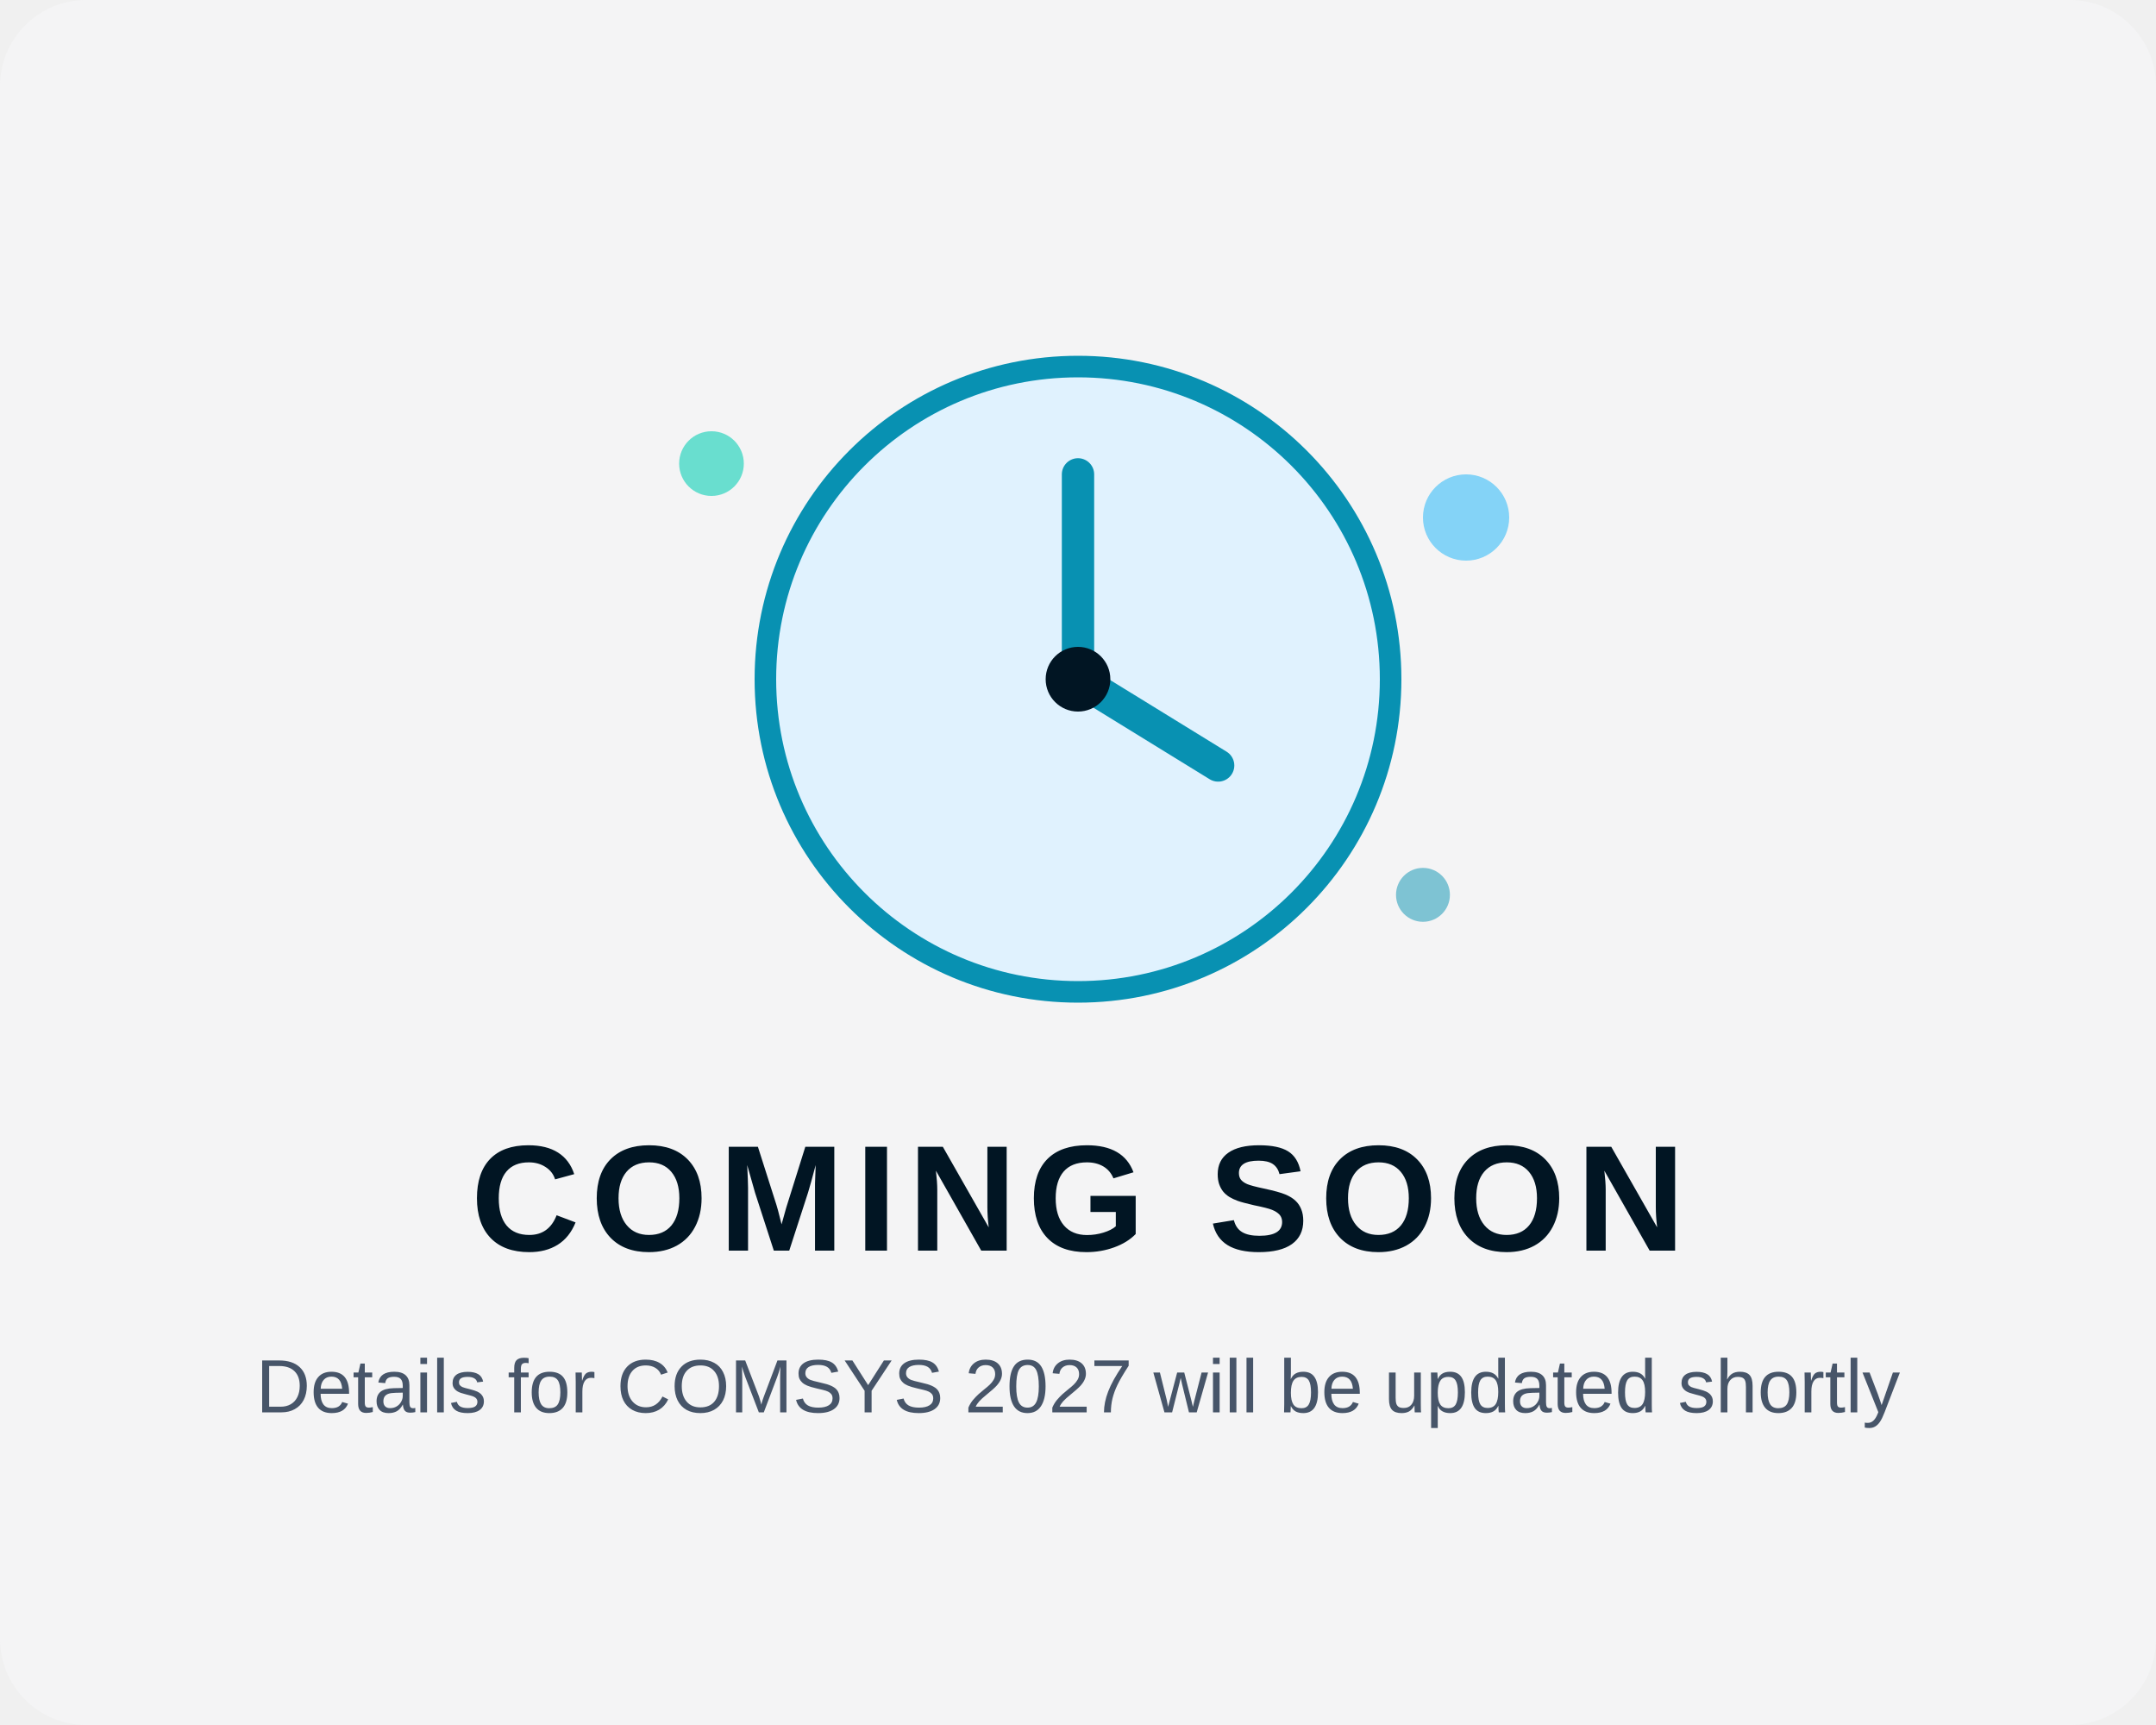
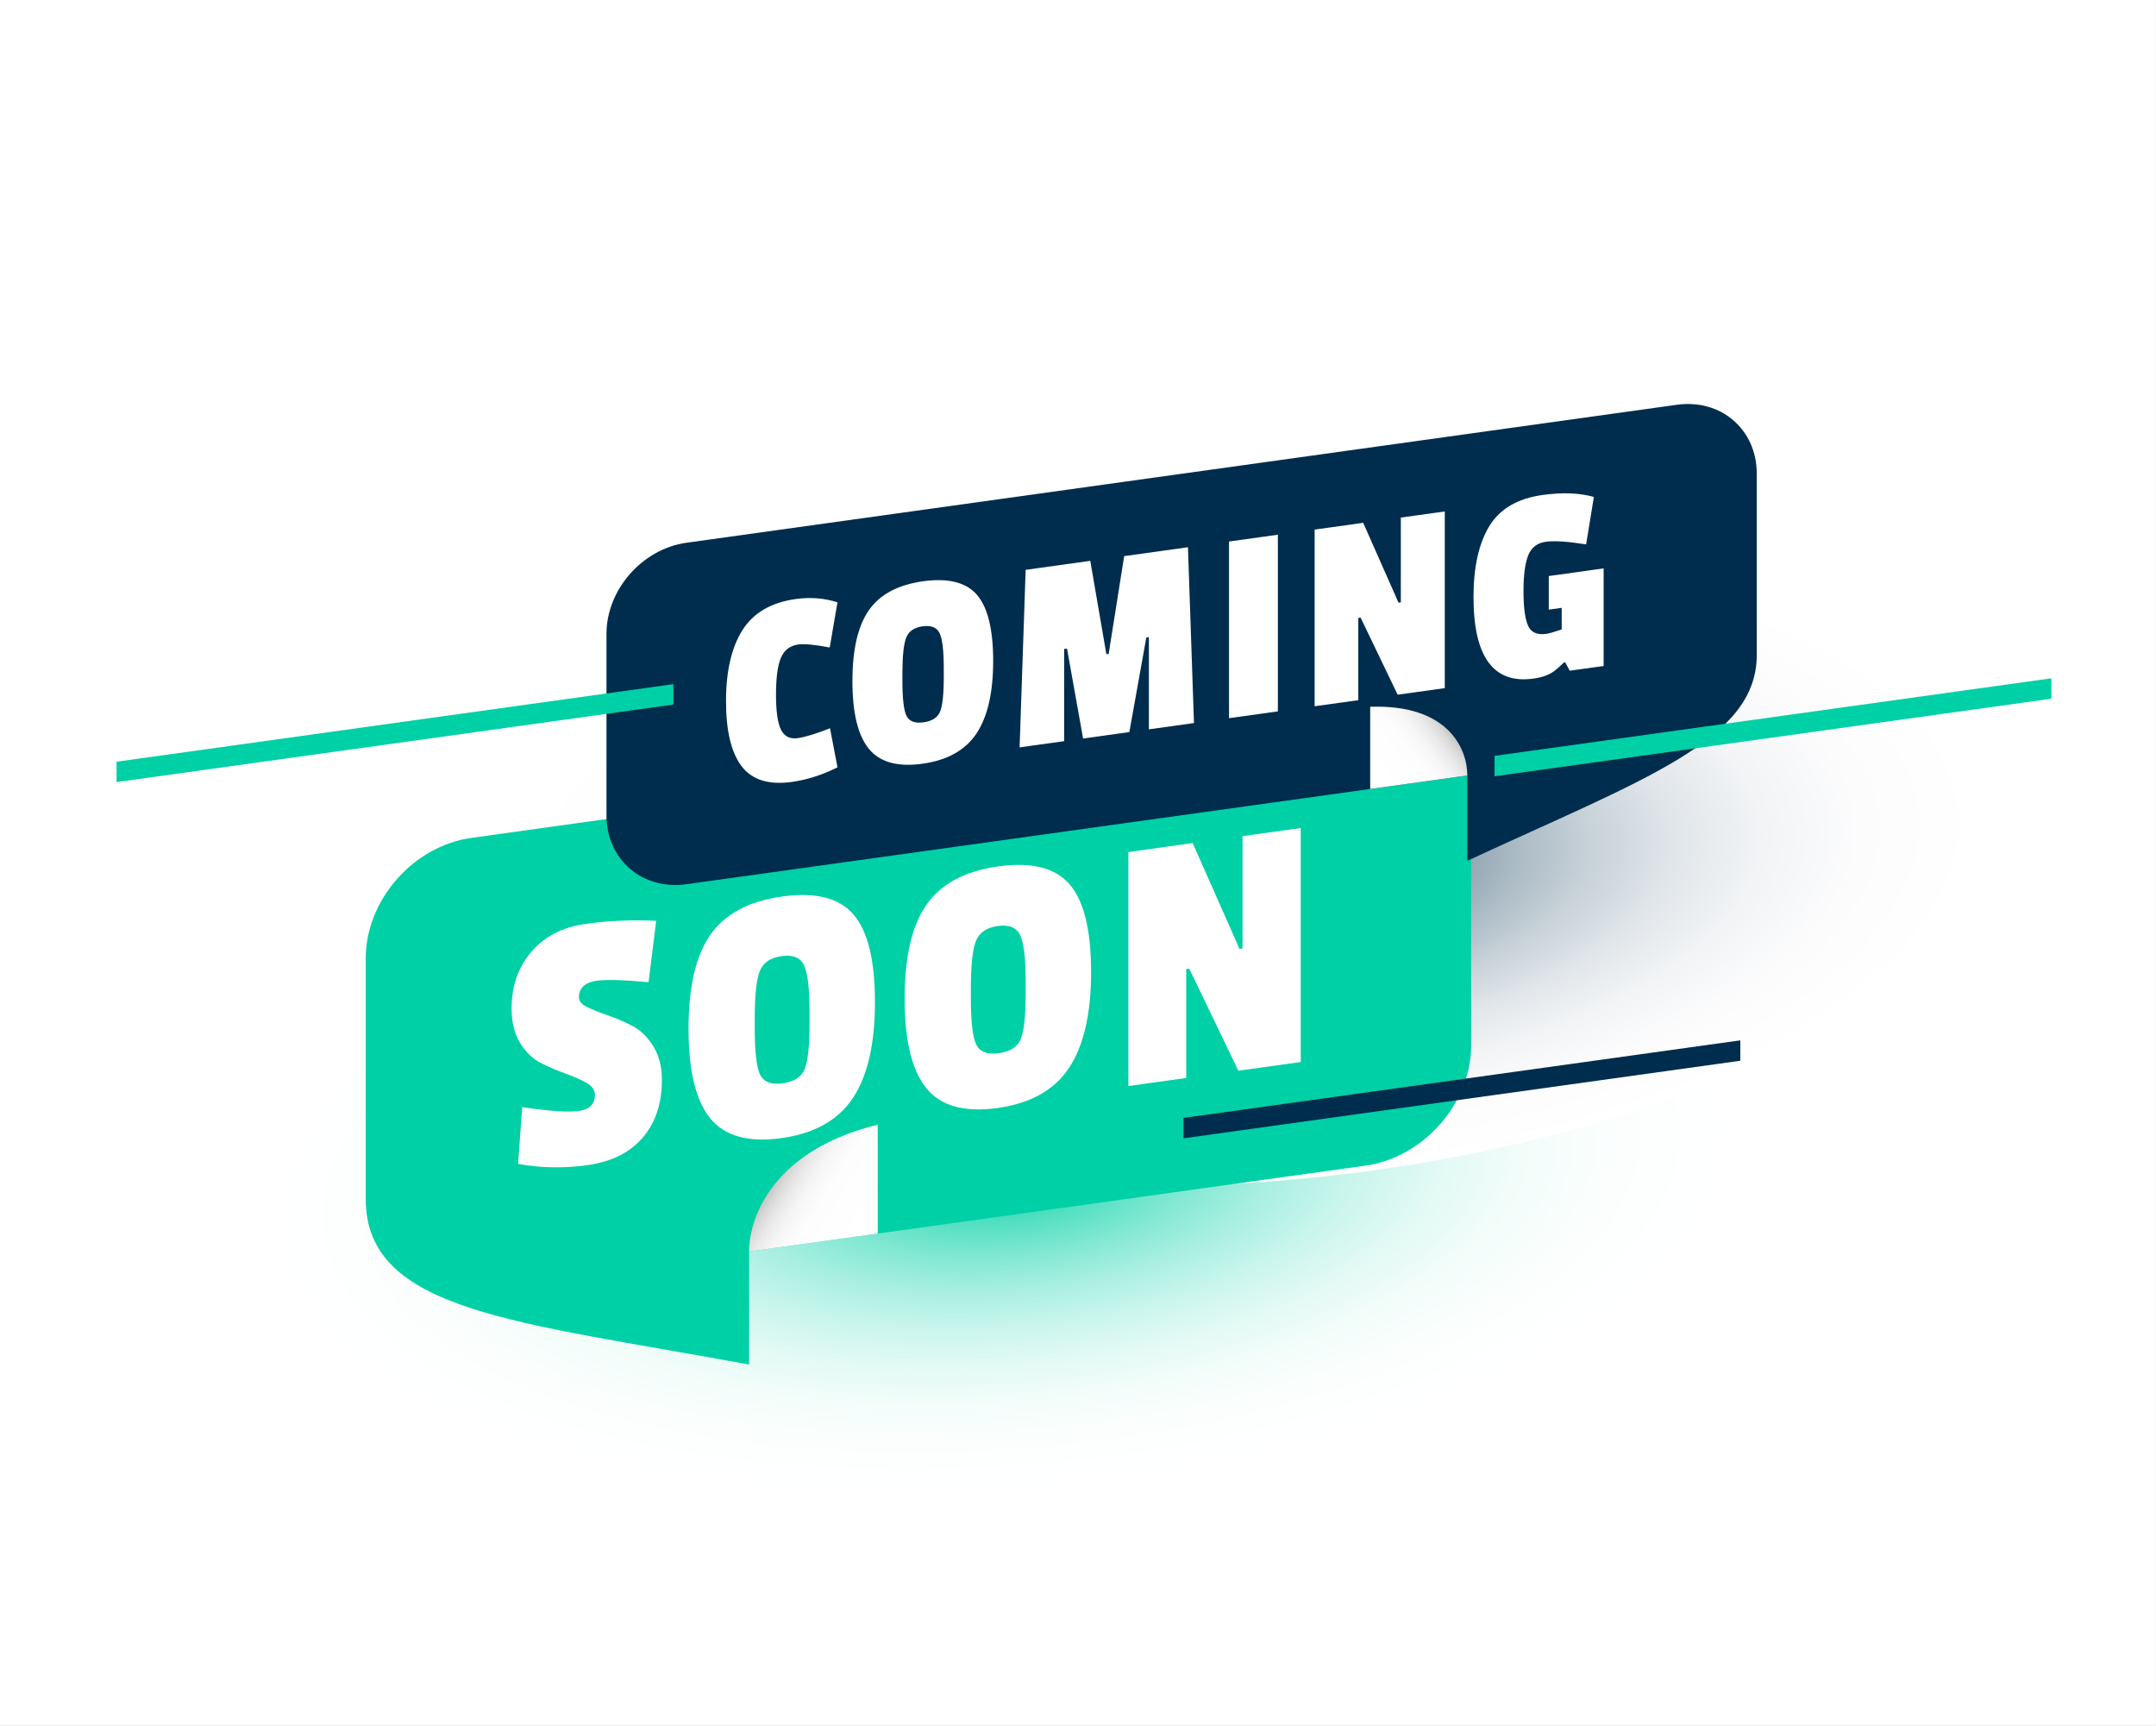
- <svg xmlns="http://www.w3.org/2000/svg" viewBox="0 0 400 320" fill="none">
-   <rect width="400" height="320" rx="16" fill="#f4f4f5" />
-   <circle cx="200" cy="126" r="58" fill="#e0f2fe" stroke="#0891b2" stroke-width="4" />
-   <path d="M200 88V126L226 142" stroke="#0891b2" stroke-width="6" stroke-linecap="round" stroke-linejoin="round" />
-   <circle cx="200" cy="126" r="6" fill="#011523" />
-   <circle cx="132" cy="86" r="6" fill="#2dd4bf" opacity="0.7" />
-   <circle cx="272" cy="96" r="8" fill="#38bdf8" opacity="0.6" />
-   <circle cx="264" cy="166" r="5" fill="#0891b2" opacity="0.5" />
-   <text x="200" y="232" text-anchor="middle" font-family="Arial, Helvetica, sans-serif" font-size="28" font-weight="700" fill="#011523" letter-spacing="2">COMING SOON</text>
-   <text x="200" y="262" text-anchor="middle" font-family="Arial, Helvetica, sans-serif" font-size="14" fill="#475569">Details for COMSYS 2027 will be updated shortly</text>
+ <svg xmlns="http://www.w3.org/2000/svg" version="1.1" id="Layer_1" x="0px" y="0px" viewBox="0 0 2372 1898" style="enable-background:new 0 0 2372 1898;" xml:space="preserve">
+   <g>
+     <rect style="fill:#FFFFFF;" width="2371.708" height="1897.367" />
+     <radialGradient id="SVGID_1_" cx="410.023" cy="2195.738" r="471.17" gradientTransform="matrix(1.7215 -0.1271 0.0543 0.7361 276.3424 -271.5663)" gradientUnits="userSpaceOnUse">
+       <stop offset="0" style="stop-color:#00D0A5" />
+       <stop offset="0.06" style="stop-color:#23D6B1" />
+       <stop offset="0.159" style="stop-color:#56E0C3" />
+       <stop offset="0.262" style="stop-color:#83E8D3" />
+       <stop offset="0.368" style="stop-color:#A9EFE1" />
+       <stop offset="0.477" style="stop-color:#C8F5EC" />
+       <stop offset="0.59" style="stop-color:#E1F9F4" />
+       <stop offset="0.71" style="stop-color:#F2FDFA" />
+       <stop offset="0.84" style="stop-color:#FCFEFE" />
+       <stop offset="1" style="stop-color:#FFFFFF" />
+     </radialGradient>
+     <path style="fill:url(#SVGID_1_);" d="M1912.548,1232.721c14.141,191.546-337.547,373.634-785.518,406.706   c-447.97,33.072-822.586-95.397-836.727-286.944c-14.141-191.546,337.547-373.634,785.518-406.706   C1523.792,912.706,1898.407,1041.175,1912.548,1232.721z" />
+     <radialGradient id="SVGID_00000085959712151945955950000008986094485298911417_" cx="576.797" cy="1763.517" r="471.17" gradientTransform="matrix(1.7215 -0.1271 0.0543 0.7361 276.3424 -271.5663)" gradientUnits="userSpaceOnUse">
+       <stop offset="0" style="stop-color:#002D4D" />
+       <stop offset="0.06" style="stop-color:#234A65" />
+       <stop offset="0.159" style="stop-color:#567489" />
+       <stop offset="0.262" style="stop-color:#8399A9" />
+       <stop offset="0.368" style="stop-color:#A9B9C3" />
+       <stop offset="0.477" style="stop-color:#C8D2D9" />
+       <stop offset="0.59" style="stop-color:#E1E6EA" />
+       <stop offset="0.71" style="stop-color:#F2F4F6" />
+       <stop offset="0.84" style="stop-color:#FCFCFD" />
+       <stop offset="1" style="stop-color:#FFFFFF" />
+     </radialGradient>
+     <path style="fill:url(#SVGID_00000085959712151945955950000008986094485298911417_);" d="M2176.179,893.366   c14.142,191.546-337.547,373.635-785.518,406.706c-447.97,33.072-822.586-95.397-836.727-286.943   c-14.141-191.546,337.547-373.635,785.518-406.706C1787.423,573.351,2162.039,701.819,2176.179,893.366z" />
+     <g>
+       <path style="fill:#00D0A5;" d="M1618.534,884.915v264.569c0,64.321-52.15,123.734-116.516,132.699l-677.857,94.412v124.378    c-255.952-47.285-421.773-58.038-421.773-182.104v-264.569c0-64.321,52.149-123.734,116.471-132.693l983.16-136.935    C1566.384,775.707,1618.534,820.593,1618.534,884.915z" />
+       <linearGradient id="SVGID_00000008110492697328491920000001348950443920343442_" gradientUnits="userSpaceOnUse" x1="955.624" y1="1514.278" x2="850.001" y2="1443.205" gradientTransform="matrix(1 -0.1393 0 1 0 -41.9105)">
+         <stop offset="0" style="stop-color:#FFFFFF" />
+         <stop offset="0.438" style="stop-color:#FDFDFD" />
+         <stop offset="0.61" style="stop-color:#F6F6F6" />
+         <stop offset="0.735" style="stop-color:#EAEAEA" />
+         <stop offset="0.837" style="stop-color:#D9D9D9" />
+         <stop offset="0.924" style="stop-color:#C2C2C2" />
+         <stop offset="1" style="stop-color:#A8A8A8" />
+       </linearGradient>
+       <path style="fill:url(#SVGID_00000008110492697328491920000001348950443920343442_);" d="M965.685,1237.125v119.758    l-141.524,19.712C824.161,1337.104,852.501,1264.705,965.685,1237.125z" />
+     </g>
+     <g>
+       <path style="fill:#FFFFFF;" d="M584.612,1046.929c14.502-16.939,34.388-27.169,59.653-30.689    c25.252-3.513,51.135-4.632,77.654-3.358l-8.37,67.489c-27.632-2.509-46.612-3.043-56.938-1.608    c-13.118,1.827-19.674,7.997-19.674,18.49c0,4.143,3.14,7.721,9.419,10.706c6.279,2.998,13.884,6.016,22.814,9.052    c8.93,3.044,17.86,6.91,26.796,11.6c8.924,4.703,16.535,12.146,22.814,22.312c6.28,10.184,9.419,22.46,9.419,36.826    c0,26.25-7.116,47.545-21.353,63.9c-14.231,16.354-34.394,26.339-60.489,29.974c-26.095,3.635-51.566,3.172-76.4-1.377l4.606-62.4    c29.859,4.413,50.653,5.797,62.375,4.169c11.722-1.634,17.583-7.566,17.583-17.796c0-5.237-3.139-9.637-9.419-13.189    c-6.279-3.538-13.89-6.91-22.813-10.088c-8.937-3.165-17.937-7.026-27.003-11.567c-9.071-4.542-16.747-11.903-23.026-22.081    c-6.279-10.171-9.419-22.865-9.419-38.061C562.84,1084.643,570.091,1063.875,584.612,1046.929z" />
+       <path style="fill:#FFFFFF;" d="M781.565,1028.207c16.052-22.961,42.353-36.987,78.915-42.076    c36.557-5.095,62.722,1.486,78.491,19.739c15.763,18.252,23.65,50.376,23.65,96.376c0,46.014-8.094,81.193-24.28,105.551    c-16.187,24.365-42.424,39.065-78.703,44.122c-36.279,5.05-62.368-2.226-78.278-21.836    c-15.911-19.616-23.863-52.421-23.863-98.435C757.497,1085.647,765.514,1051.162,781.565,1028.207z M884.549,1061.726    c-4.046-8.402-12.282-11.76-24.699-10.023c-12.423,1.724-20.446,7.34-24.068,16.817c-3.635,9.49-5.443,26.809-5.443,51.946v9.946    c0,26.81,2.021,44.135,6.067,52.004c4.047,7.868,12.275,10.931,24.699,9.2c12.417-1.731,20.446-6.852,24.075-15.371    c3.622-8.518,5.436-25.348,5.436-50.491v-13.266C890.616,1087.068,888.596,1070.154,884.549,1061.726z" />
+       <path style="fill:#FFFFFF;" d="M1019.341,995.086c16.052-22.962,42.353-36.981,78.915-42.076    c36.557-5.096,62.722,1.492,78.491,19.739c15.769,18.252,23.656,50.376,23.656,96.383s-8.1,81.186-24.28,105.544    c-16.193,24.371-42.431,39.065-78.703,44.122c-36.286,5.057-62.375-2.226-78.285-21.836    c-15.904-19.61-23.863-52.422-23.863-98.435C995.273,1052.527,1003.289,1018.042,1019.341,995.086z M1122.325,1028.613    c-4.046-8.409-12.281-11.761-24.699-10.03c-12.417,1.731-20.446,7.347-24.068,16.824c-3.635,9.49-5.443,26.81-5.443,51.939v9.947    c0,26.816,2.021,44.141,6.074,52.01c4.04,7.862,12.276,10.924,24.699,9.194c12.411-1.731,20.44-6.852,24.068-15.37    c3.623-8.518,5.443-25.349,5.443-50.492v-13.266C1128.398,1053.954,1126.372,1037.034,1122.325,1028.613z" />
+       <path style="fill:#FFFFFF;" d="M1431.064,1168.184l-68.654,9.561l-54.004-112.262l-3.352,0.47v119.782l-63.629,8.859V937.215    l70.751-9.856l51.489,116.34l3.345-0.463V919.722l64.053-8.917V1168.184z" />
+     </g>
+     <g>
+       <g>
+         <path style="fill:#002D4D;" d="M667.241,697.189v199.748c0,48.562,39.373,82.451,87.969,75.683l859.107-119.656v93.905     c193.242-89.529,318.437-132.521,318.437-226.191V520.929c0-48.562-39.373-82.451-87.935-75.687L755.21,597.002     C706.614,603.77,667.241,648.627,667.241,697.189z" />
+         <linearGradient id="SVGID_00000008871029480559768210000013692660716146552193_" gradientUnits="userSpaceOnUse" x1="-2063.726" y1="1105.104" x2="-2143.469" y2="1051.445" gradientTransform="matrix(-1 0.1393 0 1 -548.6622 34.7912)">
+           <stop offset="0" style="stop-color:#FFFFFF" />
+           <stop offset="0.438" style="stop-color:#FDFDFD" />
+           <stop offset="0.61" style="stop-color:#F6F6F6" />
+           <stop offset="0.735" style="stop-color:#EAEAEA" />
+           <stop offset="0.837" style="stop-color:#D9D9D9" />
+           <stop offset="0.924" style="stop-color:#C2C2C2" />
+           <stop offset="1" style="stop-color:#A8A8A8" />
+         </linearGradient>
+         <path style="fill:url(#SVGID_00000008871029480559768210000013692660716146552193_);" d="M1507.467,777.43v90.416l106.849-14.882     C1614.316,823.149,1592.92,774.448,1507.467,777.43z" />
+       </g>
+       <g>
+         <path style="fill:#FFFFFF;" d="M853.745,764.105c0,18.464,1.84,31.345,5.533,38.653c3.68,7.309,9.74,10.384,18.169,9.207     c8.428-1.177,20.331-4.806,35.72-10.918l8.216,42.977c-16.651,8.364-33.404,13.729-50.254,16.072     c-25.284,3.525-43.672-2.207-55.155-17.191c-11.484-14.991-17.223-38.911-17.223-71.761c0-32.863,6.002-58.83,18.015-77.924     c12.011-19.095,31.602-30.534,58.791-34.317c16.007-2.233,31.287-1.023,45.827,3.629l-8.537,49.694     c-16.432-3.14-27.916-4.253-34.452-3.346c-9.271,1.3-15.698,6.215-19.275,14.739C855.534,732.149,853.745,745.64,853.745,764.105     z" />
+         <path style="fill:#FFFFFF;" d="M955.982,671.164c12.115-17.332,31.975-27.922,59.583-31.769c27.6-3.841,47.352,1.132,59.26,14.9     c11.902,13.788,17.853,38.042,17.853,72.778c0,34.728-6.112,61.299-18.329,79.687c-12.224,18.394-32.033,29.491-59.421,33.307     c-27.388,3.815-47.088-1.679-59.1-16.489c-12.012-14.804-18.014-39.58-18.014-74.309     C937.814,714.527,943.868,688.496,955.982,671.164z M1033.733,696.474c-3.056-6.344-9.271-8.872-18.645-7.566     c-9.38,1.306-15.44,5.539-18.175,12.7c-2.741,7.161-4.104,20.234-4.104,39.22v7.501c0,20.241,1.524,33.326,4.581,39.265     c3.05,5.939,9.271,8.254,18.645,6.942c9.374-1.3,15.434-5.173,18.175-11.6c2.735-6.427,4.112-19.14,4.112-38.12v-10.017     C1038.321,715.608,1036.789,702.831,1033.733,696.474z" />
+         <path style="fill:#FFFFFF;" d="M1313.604,795.334l-49.616,6.916V700.862l-2.844,0.399l-18.651,103.981l-50.884,7.09     l-17.699-98.925l-3.159,0.444V815.24l-48.992,6.819l6.64-195.249l71.112-9.908l17.699,102.681l2.529-0.354l17.068-107.513     l70.166-9.779L1313.604,795.334z" />
+         <path style="fill:#FFFFFF;" d="M1405.895,782.479l-53.728,7.489V595.645l53.728-7.489V782.479z" />
+         <path style="fill:#FFFFFF;" d="M1589.526,756.912l-51.83,7.219l-40.777-84.758l-2.529,0.348v90.438l-48.04,6.691V582.527     l53.419-7.444l38.872,87.839l2.528-0.354v-93.25l48.356-6.729V756.912z" />
+         <path style="fill:#FFFFFF;" d="M1745.027,598.818c-20.227-3.229-35.031-4.195-44.406-2.889c-9.38,1.3-15.807,6.267-19.281,14.888     c-3.474,8.621-5.211,21.746-5.211,39.374c0,17.628,1.627,30.225,4.896,37.804c3.262,7.579,9.96,10.661,20.073,9.252     c2.947-0.412,8.634-2.033,17.062-4.876v-23.786l-14.219,1.982v-36.923l60.367-8.415v107.339l-37.296,5.192l-5.057-9.31     l-1.267,0.18c-3.583,3.423-6.427,6.009-8.531,7.759c-5.9,5.199-14.225,8.551-24.969,10.049     c-44.045,6.131-66.055-23.766-66.055-89.686c0-32.959,5.79-58.958,17.377-77.989c11.594-19.03,31.081-30.457,58.476-34.279     c21.913-3.05,40.77-2.336,56.571,2.136L1745.027,598.818z" />
+       </g>
+     </g>
+     <polygon style="fill:#00D0A5;" points="740.854,774.968 128.234,860.294 128.234,837.857 740.854,752.532  " />
+     <polygon style="fill:#00D0A5;" points="2256.916,768.547 1644.295,853.872 1644.295,831.436 2256.916,746.11  " />
+     <polygon style="fill:#002D4D;" points="1914.68,1166.786 1302.059,1252.112 1302.059,1229.675 1914.68,1144.35  " />
+   </g>
</svg>
